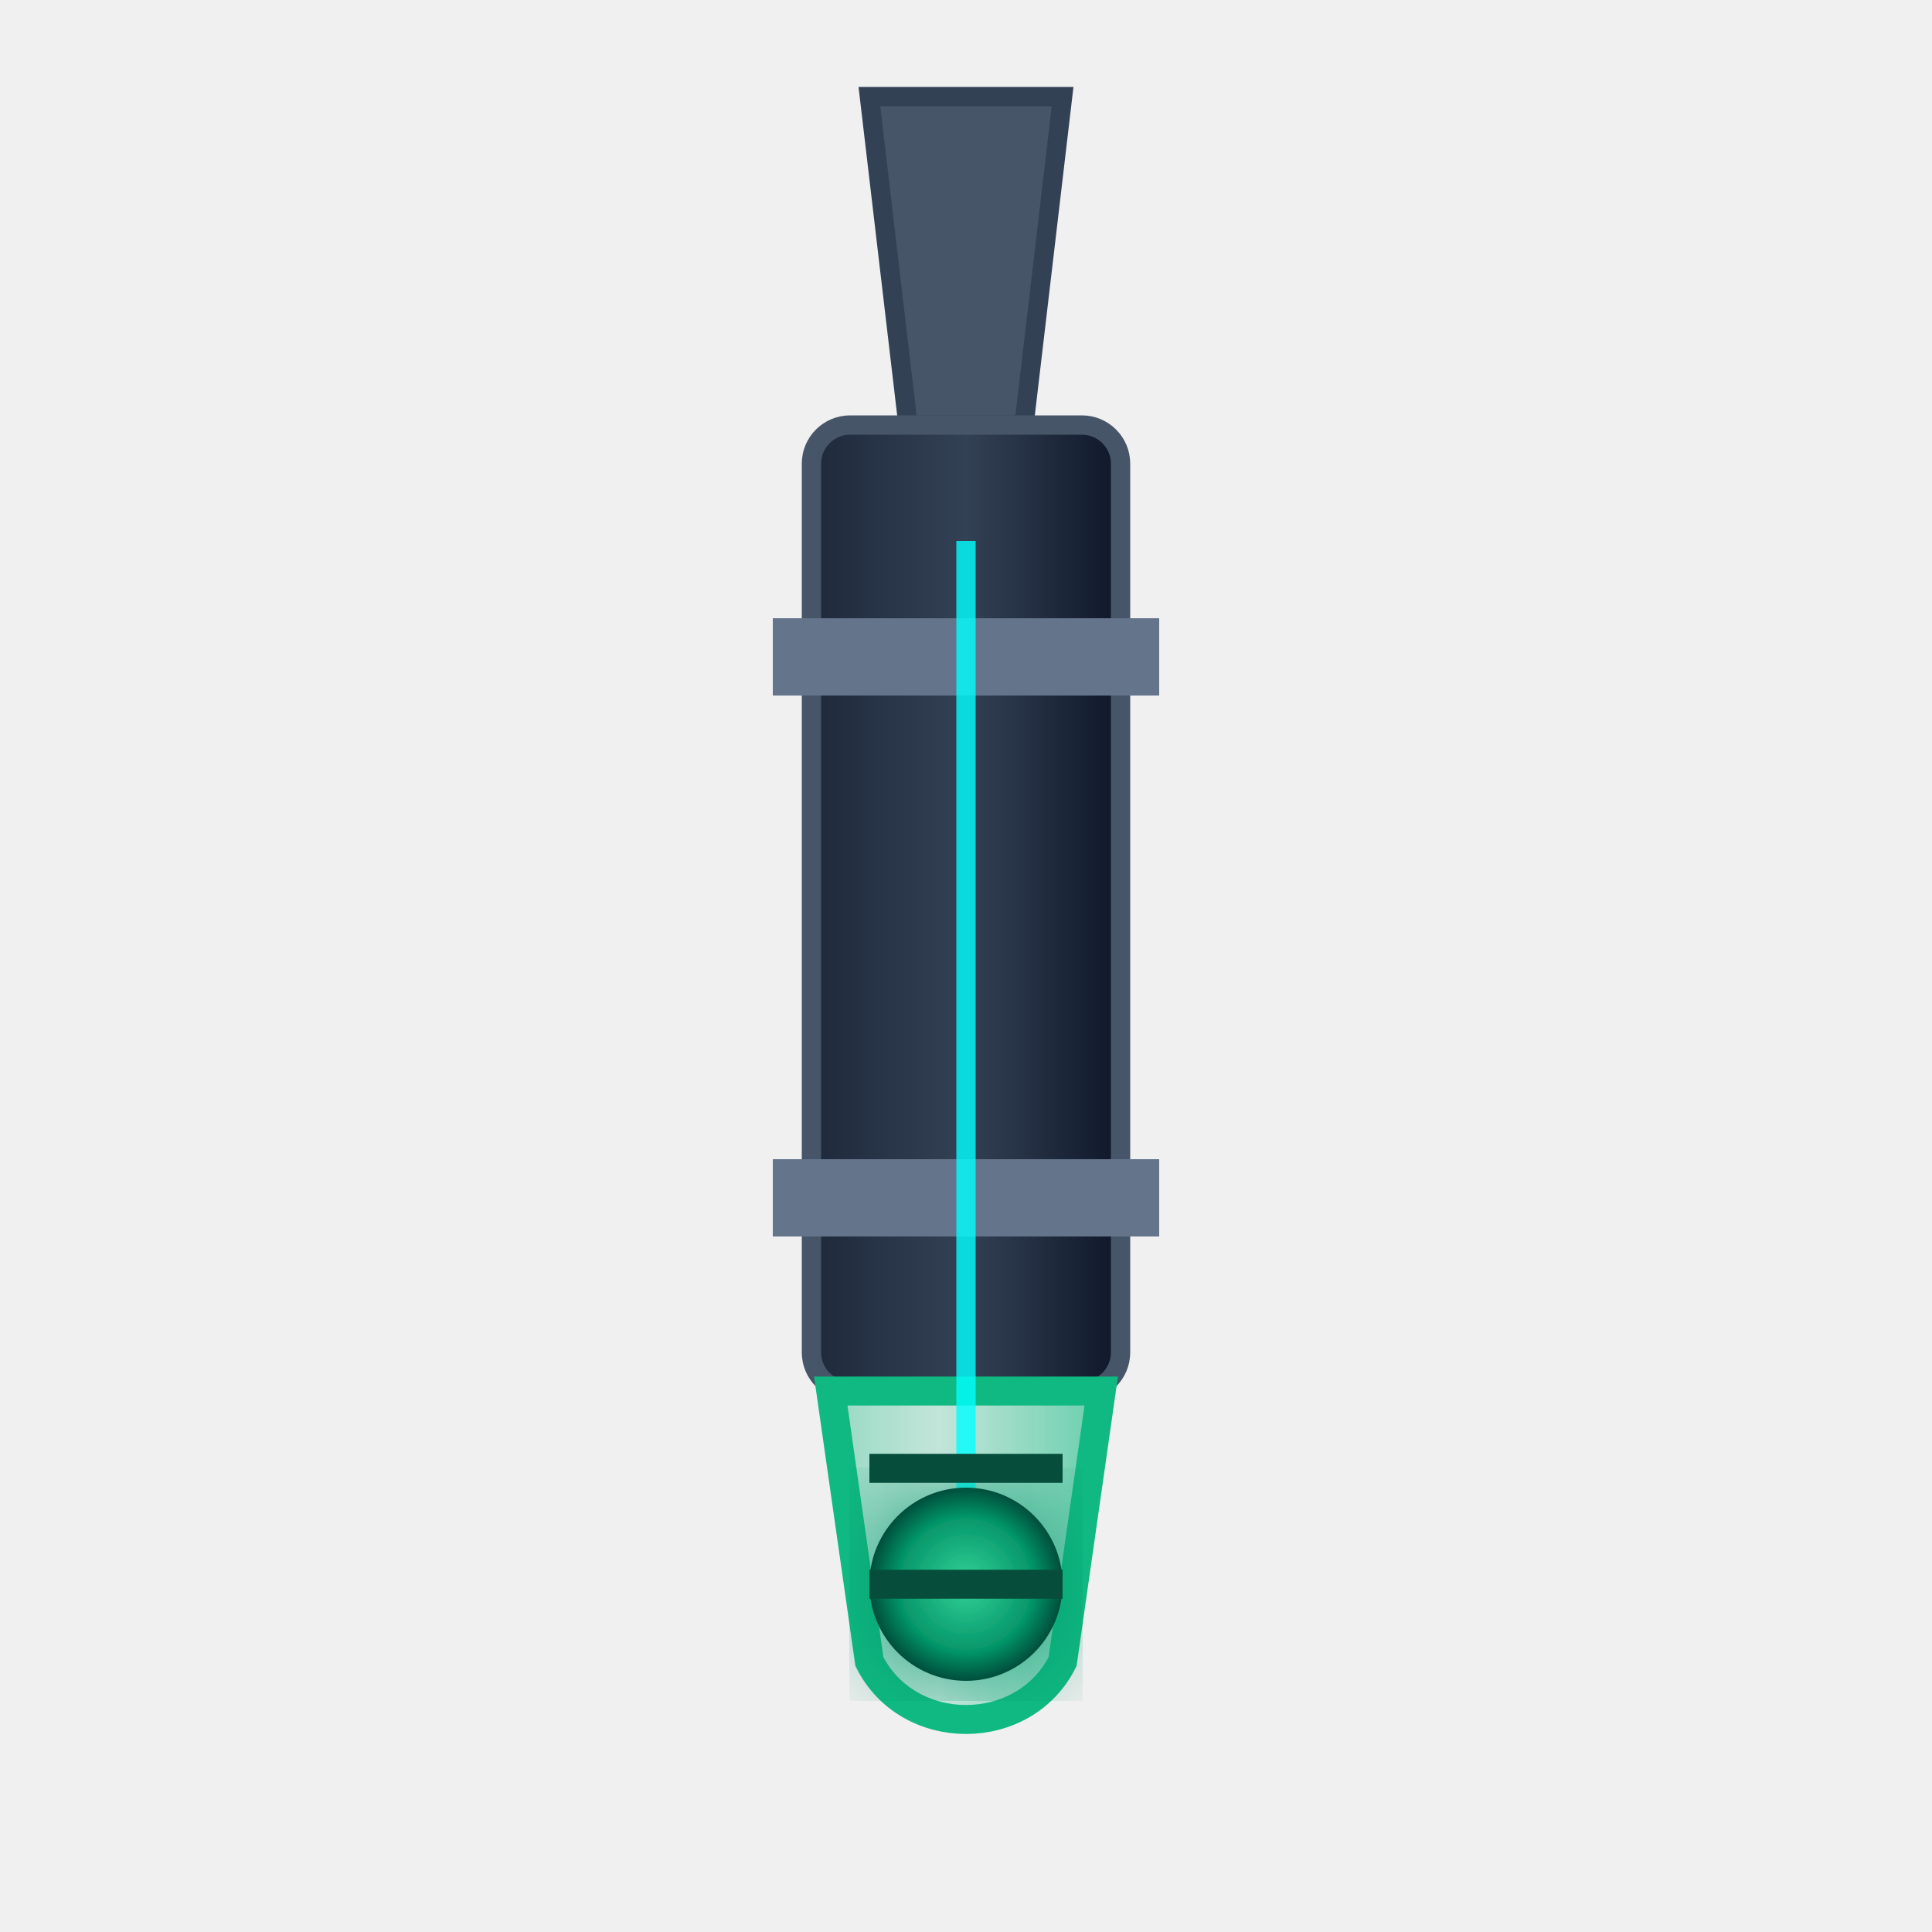
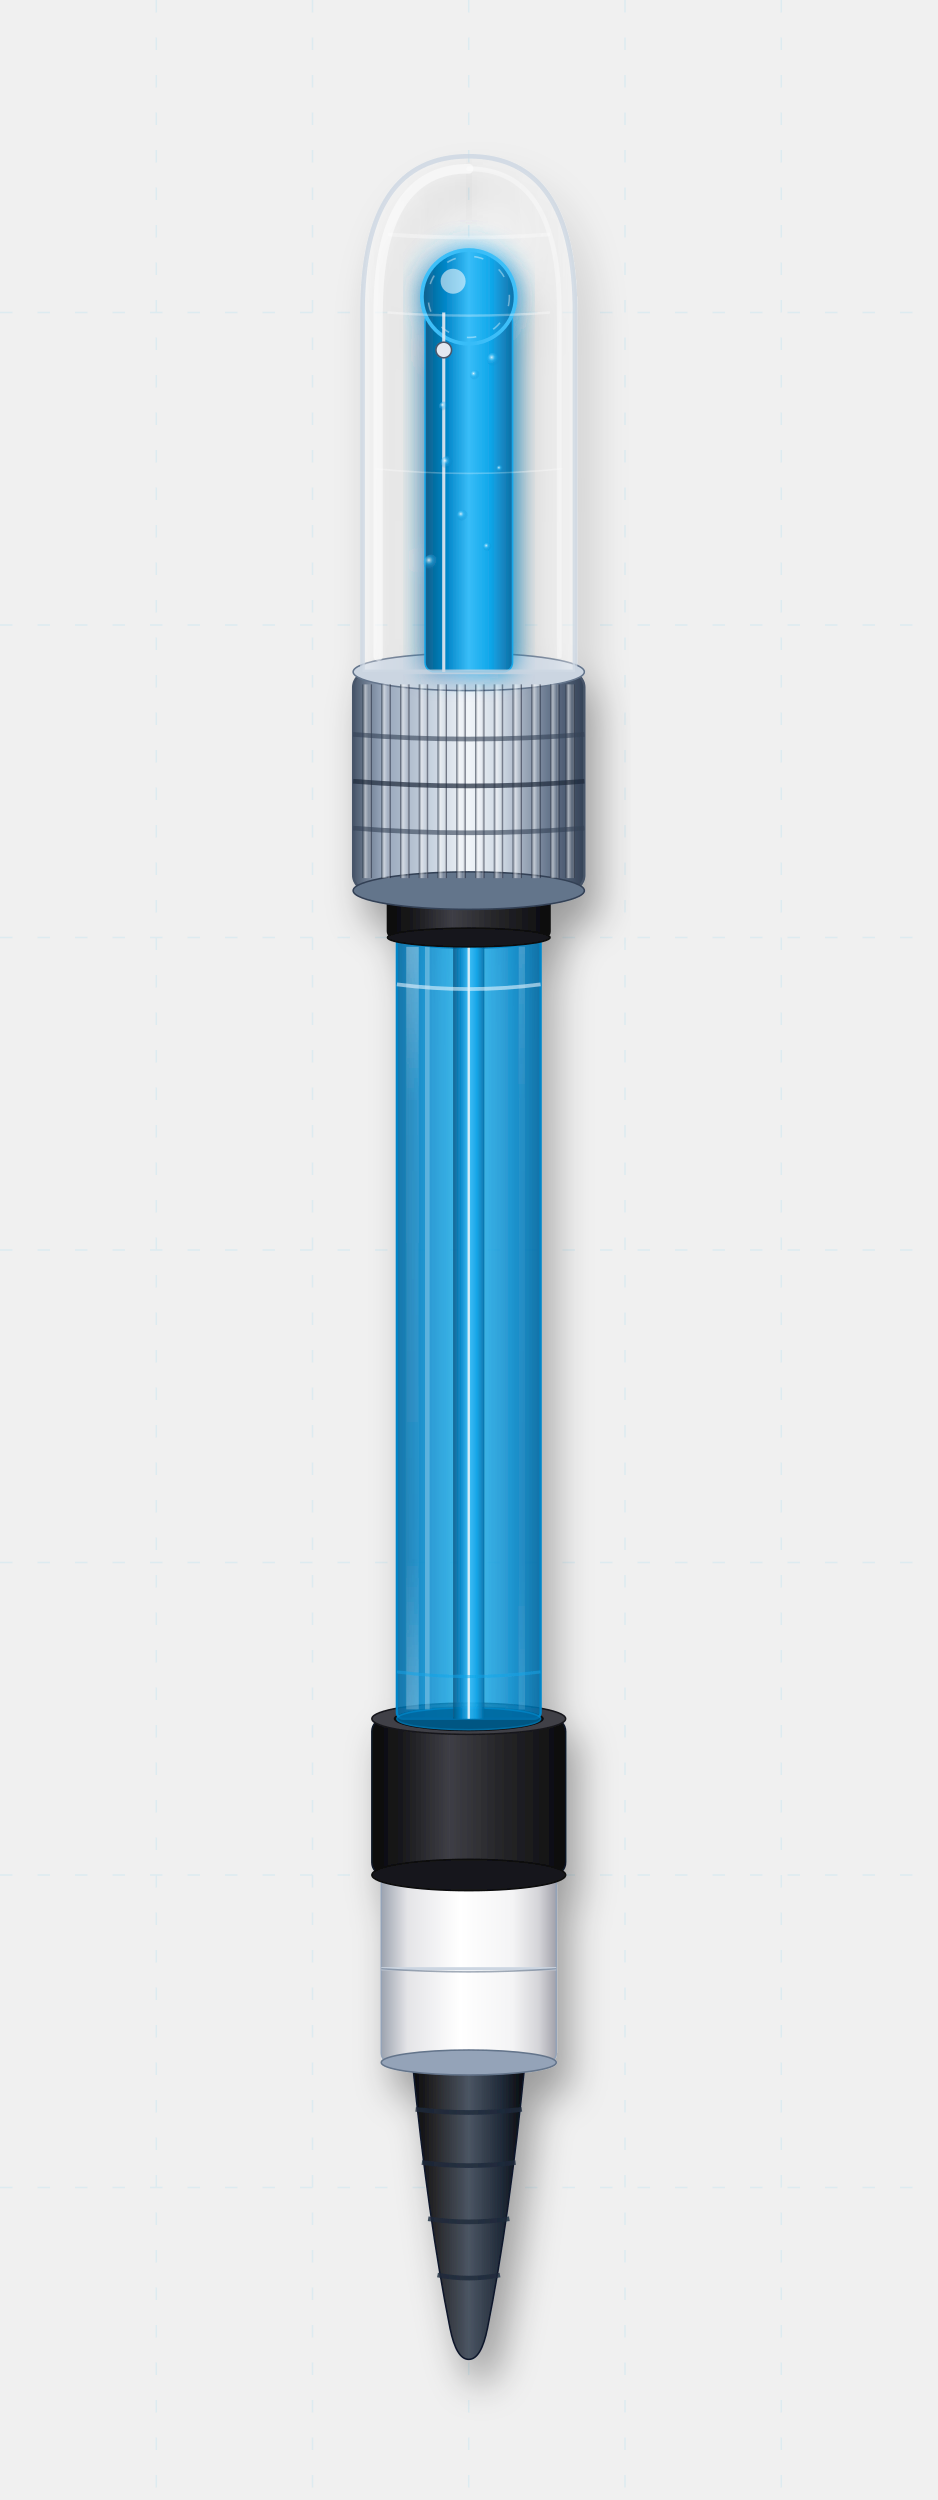
- <svg xmlns="http://www.w3.org/2000/svg" viewBox="0 0 100 100" width="100%" height="100%">
+ <svg xmlns="http://www.w3.org/2000/svg" id="ph-sensor-svg" viewBox="0 0 300 800" width="100%" height="100%" preserveAspectRatio="xMidYMid meet">
  <defs>
-     <linearGradient id="bodyGrad" x1="0%" y1="0%" x2="100%" y2="0%">
-       <stop offset="0%" stop-color="#1e293b" />
-       <stop offset="50%" stop-color="#334155" />
-       <stop offset="100%" stop-color="#0f172a" />
+     <filter id="probeShadow" x="-20%" y="-10%" width="140%" height="120%">
+       <feDropShadow dx="4" dy="8" stdDeviation="6" flood-color="#000000" flood-opacity="0.35" />
+     </filter>
+     <filter id="glassGlow" x="-20%" y="-20%" width="140%" height="140%">
+       <feGaussianBlur stdDeviation="4" result="blur" />
+       <feComposite in="SourceGraphic" in2="blur" operator="over" />
+     </filter>
+     <filter id="innerShadow">
+       <feOffset dx="1" dy="2" />
+       <feGaussianBlur stdDeviation="2" result="offset-blur" />
+       <feComposite operator="out" in="SourceGraphic" in2="offset-blur" result="inverse" />
+       <feFlood flood-color="black" flood-opacity="0.6" result="color" />
+       <feComposite operator="in" in="color" in2="inverse" result="shadow" />
+       <feComposite operator="over" in="shadow" in2="SourceGraphic" />
+     </filter>
+     <linearGradient id="whitePlasticGrad" x1="0%" y1="0%" x2="100%" y2="0%">
+       <stop offset="0%" stop-color="#9ca3af" />
+       <stop offset="15%" stop-color="#e4e4e7" />
+       <stop offset="45%" stop-color="#ffffff" />
+       <stop offset="75%" stop-color="#f4f4f5" />
+       <stop offset="90%" stop-color="#d4d4d8" />
+       <stop offset="100%" stop-color="#a1a1aa" />
    </linearGradient>
-     <linearGradient id="glassGrad" x1="0%" y1="0%" x2="100%" y2="0%">
-       <stop offset="0%" stop-color="rgba(16, 185, 129, 0.4)" />
-       <stop offset="40%" stop-color="rgba(16, 185, 129, 0.2)" />
-       <stop offset="100%" stop-color="rgba(16, 185, 129, 0.6)" />
+     <linearGradient id="blackPlasticGrad" x1="0%" y1="0%" x2="100%" y2="0%">
+       <stop offset="0%" stop-color="#09090b" />
+       <stop offset="15%" stop-color="#18181b" />
+       <stop offset="40%" stop-color="#3f3f46" />
+       <stop offset="65%" stop-color="#27272a" />
+       <stop offset="85%" stop-color="#18181b" />
+       <stop offset="100%" stop-color="#09090b" />
    </linearGradient>
-     <radialGradient id="bulbGlow" cx="50%" cy="50%" r="50%">
-       <stop offset="0%" stop-color="#34d399" />
-       <stop offset="70%" stop-color="#059669" />
-       <stop offset="100%" stop-color="#064e3b" />
+     <linearGradient id="blackTaperGrad" x1="0%" y1="0%" x2="100%" y2="0%">
+       <stop offset="0%" stop-color="#09090b" />
+       <stop offset="20%" stop-color="#27272a" />
+       <stop offset="50%" stop-color="#4b5563" />
+       <stop offset="80%" stop-color="#1f2937" />
+       <stop offset="100%" stop-color="#09090b" />
+     </linearGradient>
+     <linearGradient id="blueGlassGrad" x1="0%" y1="0%" x2="100%" y2="0%">
+       <stop offset="0%" stop-color="#0369a1" stop-opacity="0.9" />
+       <stop offset="15%" stop-color="#0284c7" stop-opacity="0.85" />
+       <stop offset="35%" stop-color="#0ea5e9" stop-opacity="0.75" />
+       <stop offset="50%" stop-color="#38bdf8" stop-opacity="0.6" />
+       <stop offset="65%" stop-color="#0ea5e9" stop-opacity="0.75" />
+       <stop offset="85%" stop-color="#0284c7" stop-opacity="0.85" />
+       <stop offset="100%" stop-color="#0369a1" stop-opacity="0.9" />
+     </linearGradient>
+     <linearGradient id="innerBlueRodGrad" x1="0%" y1="0%" x2="100%" y2="0%">
+       <stop offset="0%" stop-color="#075985" />
+       <stop offset="25%" stop-color="#0284c7" />
+       <stop offset="50%" stop-color="#38bdf8" />
+       <stop offset="75%" stop-color="#0ea5e9" />
+       <stop offset="100%" stop-color="#0369a1" />
+     </linearGradient>
+     <linearGradient id="shroudGlassGrad" x1="0%" y1="0%" x2="100%" y2="0%">
+       <stop offset="0%" stop-color="#ffffff" stop-opacity="0.4" />
+       <stop offset="10%" stop-color="#ffffff" stop-opacity="0.15" />
+       <stop offset="30%" stop-color="#ffffff" stop-opacity="0.03" />
+       <stop offset="50%" stop-color="#ffffff" stop-opacity="0.0" />
+       <stop offset="70%" stop-color="#ffffff" stop-opacity="0.03" />
+       <stop offset="90%" stop-color="#ffffff" stop-opacity="0.2" />
+       <stop offset="100%" stop-color="#ffffff" stop-opacity="0.45" />
+     </linearGradient>
+     <linearGradient id="verticalSpecular" x1="0%" y1="0%" x2="0%" y2="100%">
+       <stop offset="0%" stop-color="#ffffff" stop-opacity="0.4" />
+       <stop offset="20%" stop-color="#ffffff" stop-opacity="0.1" />
+       <stop offset="80%" stop-color="#ffffff" stop-opacity="0.05" />
+       <stop offset="100%" stop-color="#ffffff" stop-opacity="0.3" />
+     </linearGradient>
+     <linearGradient id="metalBaseGrad" x1="0%" y1="0%" x2="100%" y2="0%">
+       <stop offset="0%" stop-color="#475569" />
+       <stop offset="12%" stop-color="#94a3b8" />
+       <stop offset="35%" stop-color="#cbd5e1" />
+       <stop offset="50%" stop-color="#f1f5f9" />
+       <stop offset="65%" stop-color="#cbd5e1" />
+       <stop offset="85%" stop-color="#64748b" />
+       <stop offset="100%" stop-color="#334155" />
+     </linearGradient>
+     <linearGradient id="ridgeGrad" x1="0%" y1="0%" x2="100%" y2="0%">
+       <stop offset="0%" stop-color="#1e293b" stop-opacity="0.7" />
+       <stop offset="30%" stop-color="#ffffff" stop-opacity="0.5" />
+       <stop offset="70%" stop-color="#ffffff" stop-opacity="0.1" />
+       <stop offset="100%" stop-color="#0f172a" stop-opacity="0.8" />
+     </linearGradient>
+     <radialGradient id="bubbleGrad" cx="35%" cy="35%" r="65%">
+       <stop offset="0%" stop-color="#ffffff" stop-opacity="0.8" />
+       <stop offset="40%" stop-color="#38bdf8" stop-opacity="0.4" />
+       <stop offset="80%" stop-color="#0284c7" stop-opacity="0.15" />
+       <stop offset="100%" stop-color="#0369a1" stop-opacity="0.0" />
    </radialGradient>
-     <filter id="glow">
-       <feGaussianBlur stdDeviation="3" result="coloredBlur" />
-       <feMerge>
-         <feMergeNode in="coloredBlur" />
-         <feMergeNode in="SourceGraphic" />
-       </feMerge>
-     </filter>
  </defs>
-   <path d="M 45 5 L 55 5 L 53 22 L 47 22 Z" fill="#475569" stroke="#334155" stroke-width="1" />
-   <rect x="42" y="22" width="16" height="50" rx="2" fill="url(#bodyGrad)" stroke="#475569" stroke-width="1" />
-   <rect x="40" y="32" width="20" height="4" fill="#64748b" />
-   <rect x="40" y="60" width="20" height="4" fill="#64748b" />
-   <path d="M 43 72 L 57 72 L 55 86 C 53 90, 47 90, 45 86 Z" fill="url(#glassGrad)" stroke="#10b981" stroke-width="1.5" />
-   <line x1="50" y1="28" x2="50" y2="80" stroke="#00ffff" stroke-width="1" opacity="0.8" />
-   <circle cx="50" cy="82" r="5" fill="url(#bulbGlow)" filter="url(#glow)" />
-   <line x1="45" y1="76" x2="55" y2="76" stroke="#064e3b" stroke-width="1.5" />
-   <line x1="45" y1="82" x2="55" y2="82" stroke="#064e3b" stroke-width="1.5" />
+   <g opacity="0.1">
+     <rect width="300" height="800" fill="none" />
+     <path d="M 0 100 L 300 100 M 0 200 L 300 200 M 0 300 L 300 300 M 0 400 L 300 400 M 0 500 L 300 500 M 0 600 L 300 600 M 0 700 L 300 700" stroke="#38bdf8" stroke-width="0.5" stroke-dasharray="4 8" />
+     <path d="M 50 0 L 50 800 M 100 0 L 100 800 M 150 0 L 150 800 M 200 0 L 200 800 M 250 0 L 250 800" stroke="#38bdf8" stroke-width="0.5" stroke-dasharray="4 8" />
+   </g>
+   <g filter="url(#probeShadow)">
+     <path d="M 132 660           L 168 660           Q 163 710 156 745           Q 154 755 150 755          Q 146 755 144 745          Q 137 710 132 660 Z" fill="url(#blackTaperGrad)" stroke="#0f172a" stroke-width="0.5" />
+     <path d="M 133 675 Q 150 677 167 675" stroke="#1e293b" stroke-width="1.5" fill="none" opacity="0.8" />
+     <path d="M 135 692 Q 150 694 165 692" stroke="#1e293b" stroke-width="1.5" fill="none" opacity="0.8" />
+     <path d="M 137 710 Q 150 712 163 710" stroke="#1e293b" stroke-width="1.5" fill="none" opacity="0.8" />
+     <path d="M 140 728 Q 150 730 160 728" stroke="#1e293b" stroke-width="1.5" fill="none" opacity="0.8" />
+     <rect x="122" y="600" width="56" height="60" rx="3" fill="url(#whitePlasticGrad)" stroke="#94a3b8" stroke-width="0.5" />
+     <ellipse cx="150" cy="600" rx="28" ry="4" fill="#cbd5e1" stroke="#94a3b8" stroke-width="0.5" />
+     <ellipse cx="150" cy="660" rx="28" ry="4" fill="#94a3b8" stroke="#64748b" stroke-width="0.5" />
+     <line x1="122" y1="630" x2="178" y2="630" stroke="#cbd5e1" stroke-width="1" />
+     <path d="M 122 630 Q 150 632 178 630" fill="none" stroke="#64748b" stroke-width="0.5" opacity="0.6" />
+     <rect x="119" y="550" width="62" height="50" rx="4" fill="url(#blackPlasticGrad)" stroke="#111827" stroke-width="0.5" />
+     <ellipse cx="150" cy="550" rx="31" ry="5" fill="#3f3f46" stroke="#18181b" stroke-width="0.5" />
+     <ellipse cx="150" cy="600" rx="31" ry="5" fill="#18181b" stroke="#09090b" stroke-width="0.5" />
+     <ellipse cx="150" cy="550" rx="24" ry="4" fill="#09090b" />
+     <rect x="127" y="300" width="46" height="250" rx="2" fill="url(#blueGlassGrad)" stroke="#0284c7" stroke-width="0.75" />
+     <ellipse cx="150" cy="300" rx="23" ry="3.5" fill="#0ea5e9" stroke="#0284c7" stroke-width="0.5" opacity="0.8" />
+     <ellipse cx="150" cy="550" rx="23" ry="3.5" fill="#0369a1" stroke="#0284c7" stroke-width="0.5" opacity="0.8" />
+     <rect x="145" y="300" width="10" height="250" fill="url(#innerBlueRodGrad)" opacity="0.85" />
+     <line x1="150" y1="300" x2="150" y2="550" stroke="#f1f5f9" stroke-width="0.75" opacity="0.85" />
+     <rect x="130" y="303" width="4" height="244" fill="url(#verticalSpecular)" opacity="0.8" />
+     <rect x="166" y="303" width="2" height="244" fill="url(#verticalSpecular)" opacity="0.4" />
+     <rect x="136" y="303" width="1.5" height="244" fill="#ffffff" opacity="0.25" />
+     <path d="M 127 315 Q 150 318 173 315" fill="none" stroke="#e0f2fe" stroke-width="1.2" opacity="0.6" />
+     <path d="M 127 535 Q 150 538 173 535" fill="none" stroke="#0ea5e9" stroke-width="1" opacity="0.5" />
+     <rect x="124" y="285" width="52" height="15" rx="2" fill="url(#blackPlasticGrad)" stroke="#09090b" stroke-width="0.5" />
+     <ellipse cx="150" cy="285" rx="26" ry="3" fill="#3f3f46" stroke="#18181b" stroke-width="0.5" />
+     <ellipse cx="150" cy="300" rx="26" ry="3" fill="#18181b" stroke="#09090b" stroke-width="0.5" />
+     <rect x="113" y="215" width="74" height="70" rx="5" fill="url(#metalBaseGrad)" stroke="#475569" stroke-width="0.75" />
+     <ellipse cx="150" cy="215" rx="37" ry="6" fill="#cbd5e1" stroke="#64748b" stroke-width="0.5" />
+     <ellipse cx="150" cy="285" rx="37" ry="6" fill="#64748b" stroke="#334155" stroke-width="0.5" />
+     <g>
+       <rect x="116" y="219" width="3" height="62" fill="url(#ridgeGrad)" />
+       <rect x="122" y="219" width="3" height="62" fill="url(#ridgeGrad)" />
+       <rect x="128" y="219" width="3" height="62" fill="url(#ridgeGrad)" />
+       <rect x="134" y="219" width="3" height="62" fill="url(#ridgeGrad)" />
+       <rect x="140" y="219" width="3" height="62" fill="url(#ridgeGrad)" />
+       <rect x="146" y="219" width="3" height="62" fill="url(#ridgeGrad)" />
+       <rect x="152" y="219" width="3" height="62" fill="url(#ridgeGrad)" />
+       <rect x="158" y="219" width="3" height="62" fill="url(#ridgeGrad)" />
+       <rect x="164" y="219" width="3" height="62" fill="url(#ridgeGrad)" />
+       <rect x="170" y="219" width="3" height="62" fill="url(#ridgeGrad)" />
+       <rect x="176" y="219" width="3" height="62" fill="url(#ridgeGrad)" />
+       <rect x="181" y="219" width="3" height="62" fill="url(#ridgeGrad)" />
+     </g>
+     <path d="M 113 235 Q 150 238 187 235" fill="none" stroke="#334155" stroke-width="1.5" opacity="0.6" />
+     <path d="M 113 250 Q 150 253 187 250" fill="none" stroke="#1e293b" stroke-width="1.5" opacity="0.7" />
+     <path d="M 113 265 Q 150 268 187 265" fill="none" stroke="#334155" stroke-width="1.5" opacity="0.6" />
+     <g id="internal-electrodes" filter="url(#glassGlow)">
+       <rect x="136" y="100" width="28" height="115" rx="3" fill="url(#innerBlueRodGrad)" stroke="#0ea5e9" stroke-width="0.5" />
+       <circle cx="150" cy="95" r="15" fill="url(#innerBlueRodGrad)" stroke="#38bdf8" stroke-width="1.2" />
+       <circle cx="145" cy="90" r="4" fill="#ffffff" opacity="0.55" />
+       <circle cx="150" cy="95" r="13" fill="none" stroke="#ffffff" stroke-width="0.5" stroke-dasharray="3 6" opacity="0.4" />
+       <line x1="142" y1="100" x2="142" y2="215" stroke="#e2e8f0" stroke-width="1" opacity="0.9" />
+       <circle cx="142" cy="112" r="2.5" fill="#e2e8f0" stroke="#475569" stroke-width="0.5" />
+       <circle cx="142" cy="130" r="1.5" fill="url(#bubbleGrad)" />
+       <circle cx="158" cy="115" r="2.2" fill="url(#bubbleGrad)" />
+       <circle cx="148" cy="165" r="1.8" fill="url(#bubbleGrad)" />
+       <circle cx="138" cy="180" r="2.5" fill="url(#bubbleGrad)" />
+       <circle cx="160" cy="150" r="1.2" fill="url(#bubbleGrad)" />
+       <circle cx="152" cy="120" r="1.6" fill="url(#bubbleGrad)" />
+       <circle cx="143" cy="148" r="2.0" fill="url(#bubbleGrad)" />
+       <circle cx="156" cy="175" r="1.4" fill="url(#bubbleGrad)" />
+     </g>
+     <path d="M 116 215           L 116 100           Q 116 50 150 50           Q 184 50 184 100           L 184 215 Z" fill="url(#shroudGlassGrad)" stroke="#cbd5e1" stroke-width="1.5" stroke-opacity="0.75" />
+     <path d="M 121 210           L 121 100           Q 121 54 150 54" fill="none" stroke="#ffffff" stroke-width="3" stroke-linecap="round" stroke-opacity="0.5" />
+     <path d="M 179 210           L 179 100           Q 179 54 150 54" fill="none" stroke="#ffffff" stroke-width="1.5" stroke-linecap="round" stroke-opacity="0.35" />
+     <path d="M 124 100 Q 150 102 176 100" fill="none" stroke="#ffffff" stroke-width="0.75" opacity="0.3" />
+     <path d="M 120 150 Q 150 153 180 150" fill="none" stroke="#ffffff" stroke-width="0.5" opacity="0.25" />
+     <path d="M 124 75 Q 150 77 176 75" fill="none" stroke="#ffffff" stroke-width="1.2" opacity="0.3" />
+   </g>
</svg>
